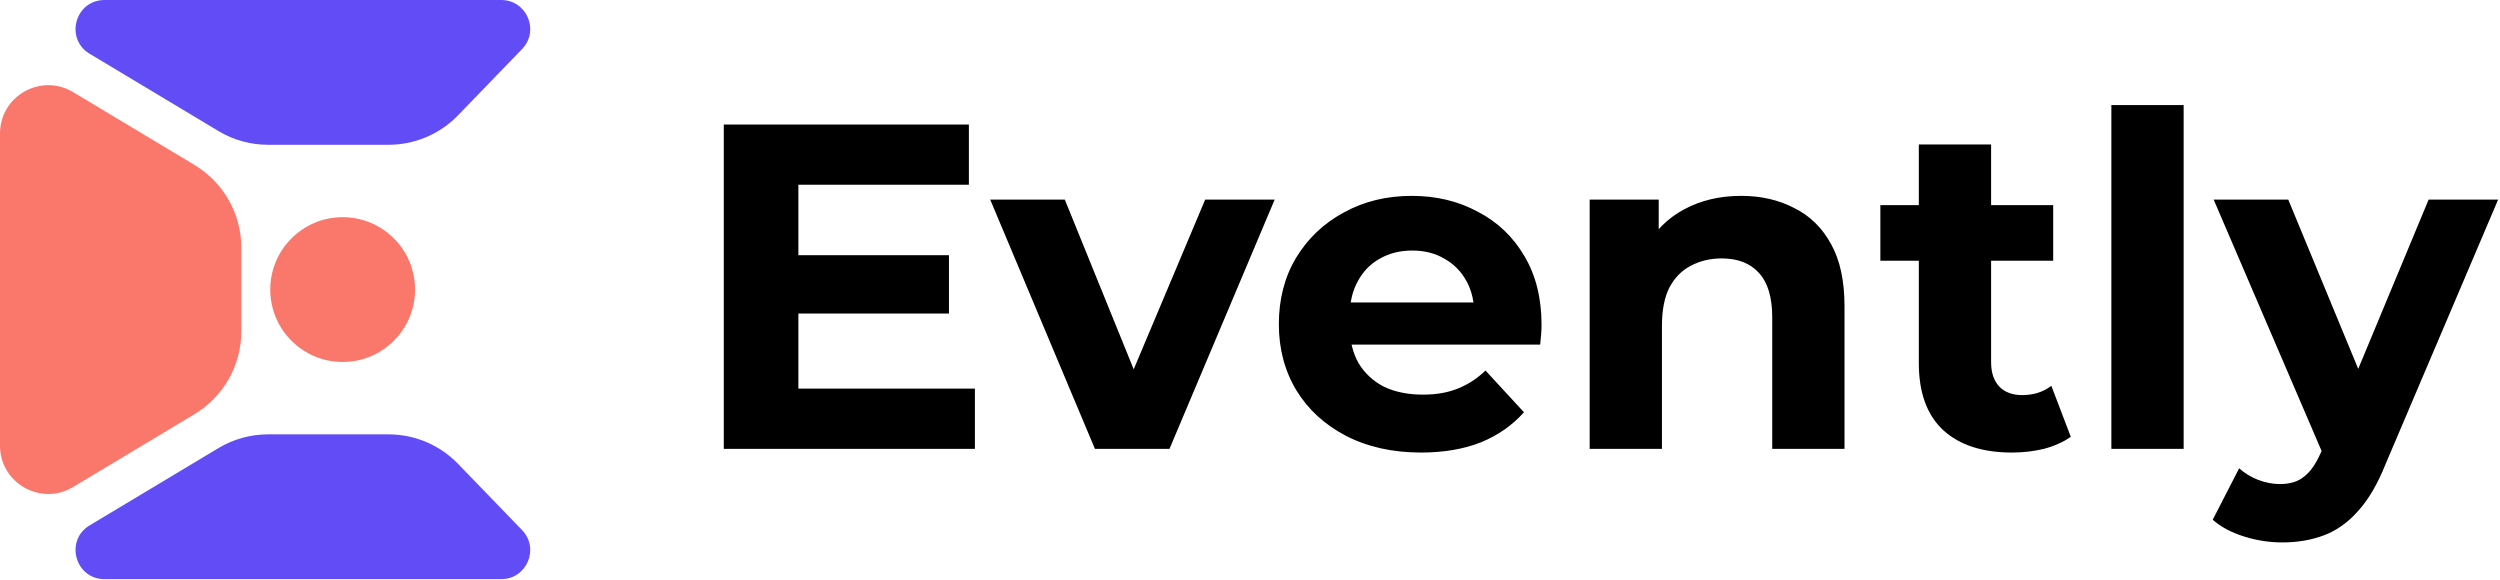
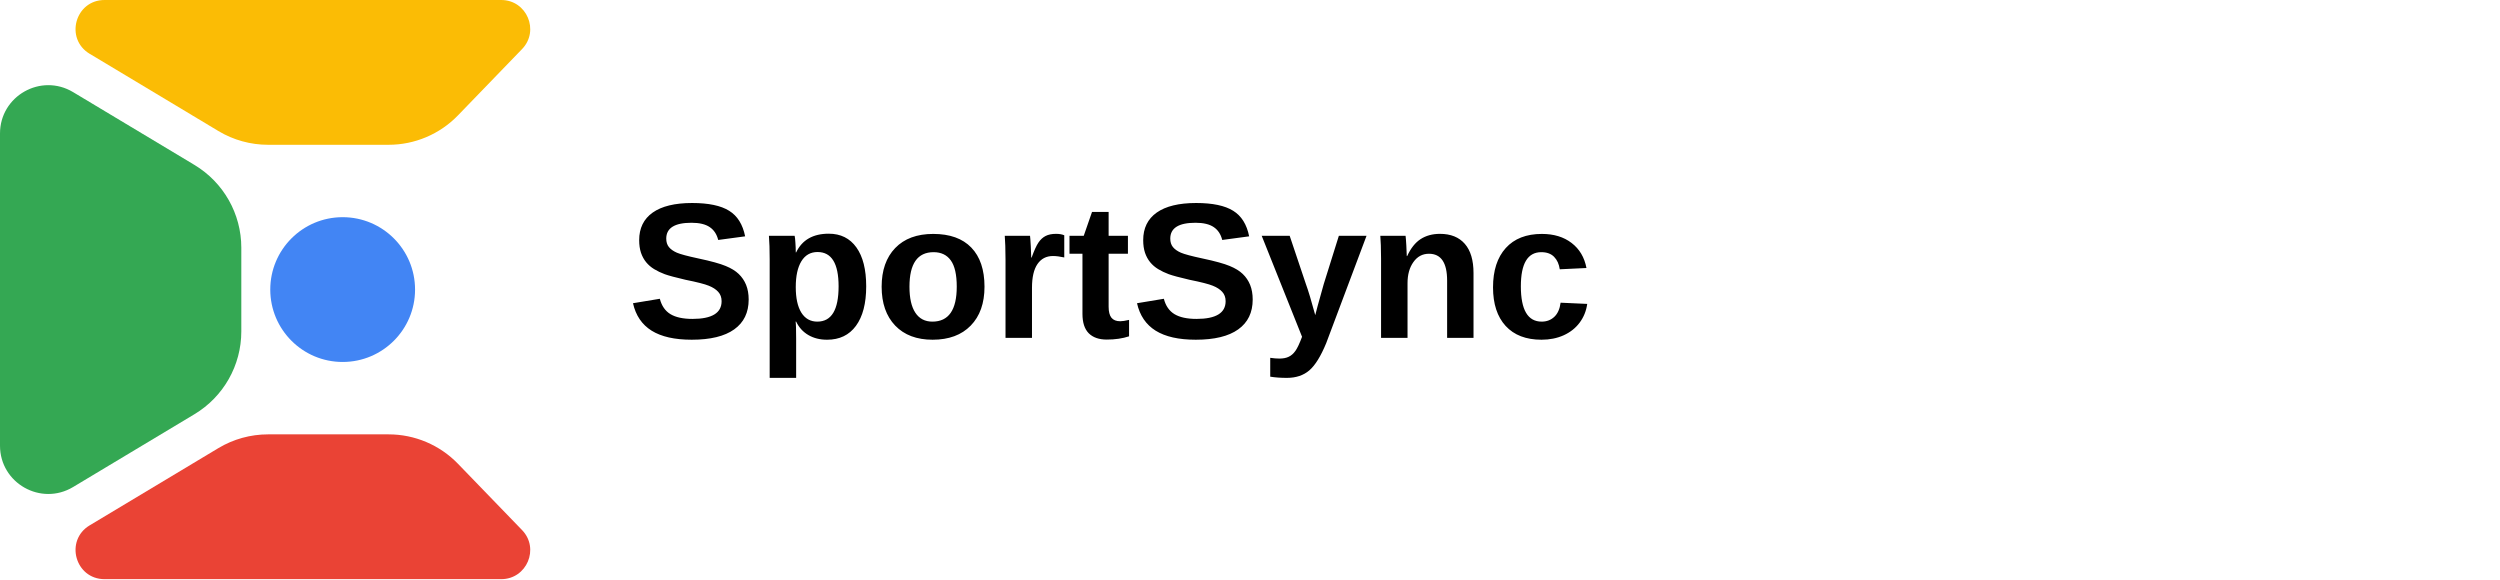
<svg xmlns="http://www.w3.org/2000/svg" width="518" height="120" viewBox="0 0 518 120" fill="none">
-   <path d="M-3.08811e-06 27.662C-1.72904e-06 19.889 8.48 15.088 15.145 19.087L40.29 34.174C46.314 37.788 50 44.299 50 51.324L50 68.676C50 75.701 46.314 82.212 40.29 85.826L15.145 100.913C8.48 104.912 -1.57555e-05 100.111 -1.43965e-05 92.338L-3.08811e-06 27.662Z" fill="#FA776C" />
-   <path d="M103.855 -3.00576e-06C109.151 -1.88027e-06 111.85 6.362 108.169 10.17L94.896 23.9C91.128 27.799 85.938 30 80.516 30L55.54 30C51.915 30 48.358 29.015 45.25 27.15L18.575 11.145C13.357 8.014 15.577 -2.17645e-05 21.662 -2.04714e-05L103.855 -3.00576e-06Z" fill="#624CF5" />
-   <path d="M103.855 120C109.151 120 111.85 113.638 108.169 109.83L94.896 96.1C91.128 92.201 85.938 90 80.516 90L55.54 90C51.915 90 48.358 90.985 45.25 92.85L18.575 108.855C13.357 111.986 15.577 120 21.662 120L103.855 120Z" fill="#624CF5" />
-   <rect x="56" y="45" width="30" height="30" rx="15" fill="#FA776C" />
-   <path d="M164.272 52.872H196.624V64.968H164.272V52.872ZM165.424 80.52H202V93H149.968V25.8H200.752V38.28H165.424V80.52ZM226.866 93L205.169 41.352H220.626L238.674 85.8H230.994L249.714 41.352H264.114L242.322 93H226.866ZM294.45 93.768C288.562 93.768 283.378 92.616 278.898 90.312C274.482 88.008 271.058 84.872 268.626 80.904C266.194 76.872 264.978 72.296 264.978 67.176C264.978 61.992 266.162 57.416 268.53 53.448C270.962 49.416 274.258 46.28 278.418 44.04C282.578 41.736 287.282 40.584 292.53 40.584C297.586 40.584 302.13 41.672 306.162 43.848C310.258 45.96 313.49 49.032 315.858 53.064C318.226 57.032 319.41 61.8 319.41 67.368C319.41 67.944 319.378 68.616 319.314 69.384C319.25 70.088 319.186 70.76 319.122 71.4H277.17V62.664H311.25L305.49 65.256C305.49 62.568 304.946 60.232 303.858 58.248C302.77 56.264 301.266 54.728 299.346 53.64C297.426 52.488 295.186 51.912 292.626 51.912C290.066 51.912 287.794 52.488 285.81 53.64C283.89 54.728 282.386 56.296 281.298 58.344C280.21 60.328 279.666 62.696 279.666 65.448V67.752C279.666 70.568 280.274 73.064 281.49 75.24C282.77 77.352 284.53 78.984 286.77 80.136C289.074 81.224 291.762 81.768 294.834 81.768C297.586 81.768 299.986 81.352 302.034 80.52C304.146 79.688 306.066 78.44 307.794 76.776L315.762 85.416C313.394 88.104 310.418 90.184 306.834 91.656C303.25 93.064 299.122 93.768 294.45 93.768ZM360.773 40.584C364.869 40.584 368.517 41.416 371.717 43.08C374.981 44.68 377.541 47.176 379.397 50.568C381.253 53.896 382.181 58.184 382.181 63.432V93H367.205V65.736C367.205 61.576 366.277 58.504 364.421 56.52C362.629 54.536 360.069 53.544 356.741 53.544C354.373 53.544 352.229 54.056 350.309 55.08C348.453 56.04 346.981 57.544 345.893 59.592C344.869 61.64 344.357 64.264 344.357 67.464V93H329.381V41.352H343.685V55.656L340.997 51.336C342.853 47.88 345.509 45.224 348.965 43.368C352.421 41.512 356.357 40.584 360.773 40.584ZM416.876 93.768C410.796 93.768 406.06 92.232 402.668 89.16C399.276 86.024 397.58 81.384 397.58 75.24V29.928H412.556V75.048C412.556 77.224 413.132 78.92 414.284 80.136C415.436 81.288 417.004 81.864 418.988 81.864C421.356 81.864 423.372 81.224 425.036 79.944L429.068 90.504C427.532 91.592 425.676 92.424 423.5 93C421.388 93.512 419.18 93.768 416.876 93.768ZM389.612 54.024V42.504H425.42V54.024H389.612ZM437.475 93V21.768H452.451V93H437.475ZM472.878 112.392C470.19 112.392 467.534 111.976 464.91 111.144C462.286 110.312 460.142 109.16 458.477 107.688L463.95 97.032C465.102 98.056 466.414 98.856 467.886 99.432C469.422 100.008 470.926 100.296 472.398 100.296C474.51 100.296 476.174 99.784 477.39 98.76C478.67 97.8 479.822 96.168 480.846 93.864L483.534 87.528L484.686 85.896L503.214 41.352H517.614L494.286 96.168C492.622 100.328 490.702 103.592 488.526 105.96C486.414 108.328 484.046 109.992 481.422 110.952C478.862 111.912 476.014 112.392 472.878 112.392ZM481.71 95.016L458.669 41.352H474.126L491.982 84.552L481.71 95.016Z" fill="black" />
+   <path d="M0 27.662C0 19.889 8.48 15.088 15.145 19.087L40.29 34.174C46.314 37.788 50 44.299 50 51.324L50 68.676C50 75.701 46.314 82.212 40.29 85.826L15.145 100.913C8.48 104.912 0 100.111 0 92.338L0 27.662Z" fill="#34A853" />
+   <path d="M103.855 0C109.151 0 111.85 6.362 108.169 10.17L94.896 23.9C91.128 27.799 85.938 30 80.516 30L55.54 30C51.915 30 48.358 29.015 45.25 27.15L18.575 11.145C13.357 8.014 15.577 0 21.662 0L103.855 0Z" fill="#FBBC05" />
+   <path d="M103.855 120C109.151 120 111.85 113.638 108.169 109.83L94.896 96.1C91.128 92.201 85.938 90 80.516 90L55.54 90C51.915 90 48.358 90.985 45.25 92.85L18.575 108.855C13.357 111.986 15.577 120 21.662 120L103.855 120Z" fill="#EA4335" />
+   <rect x="56" y="45" width="30" height="30" rx="15" fill="#4285F4" />
+   <text x="130" y="70" fill="black" font-size="40" font-family="Arial, sans-serif" font-weight="bold">SportSync</text>
</svg>
